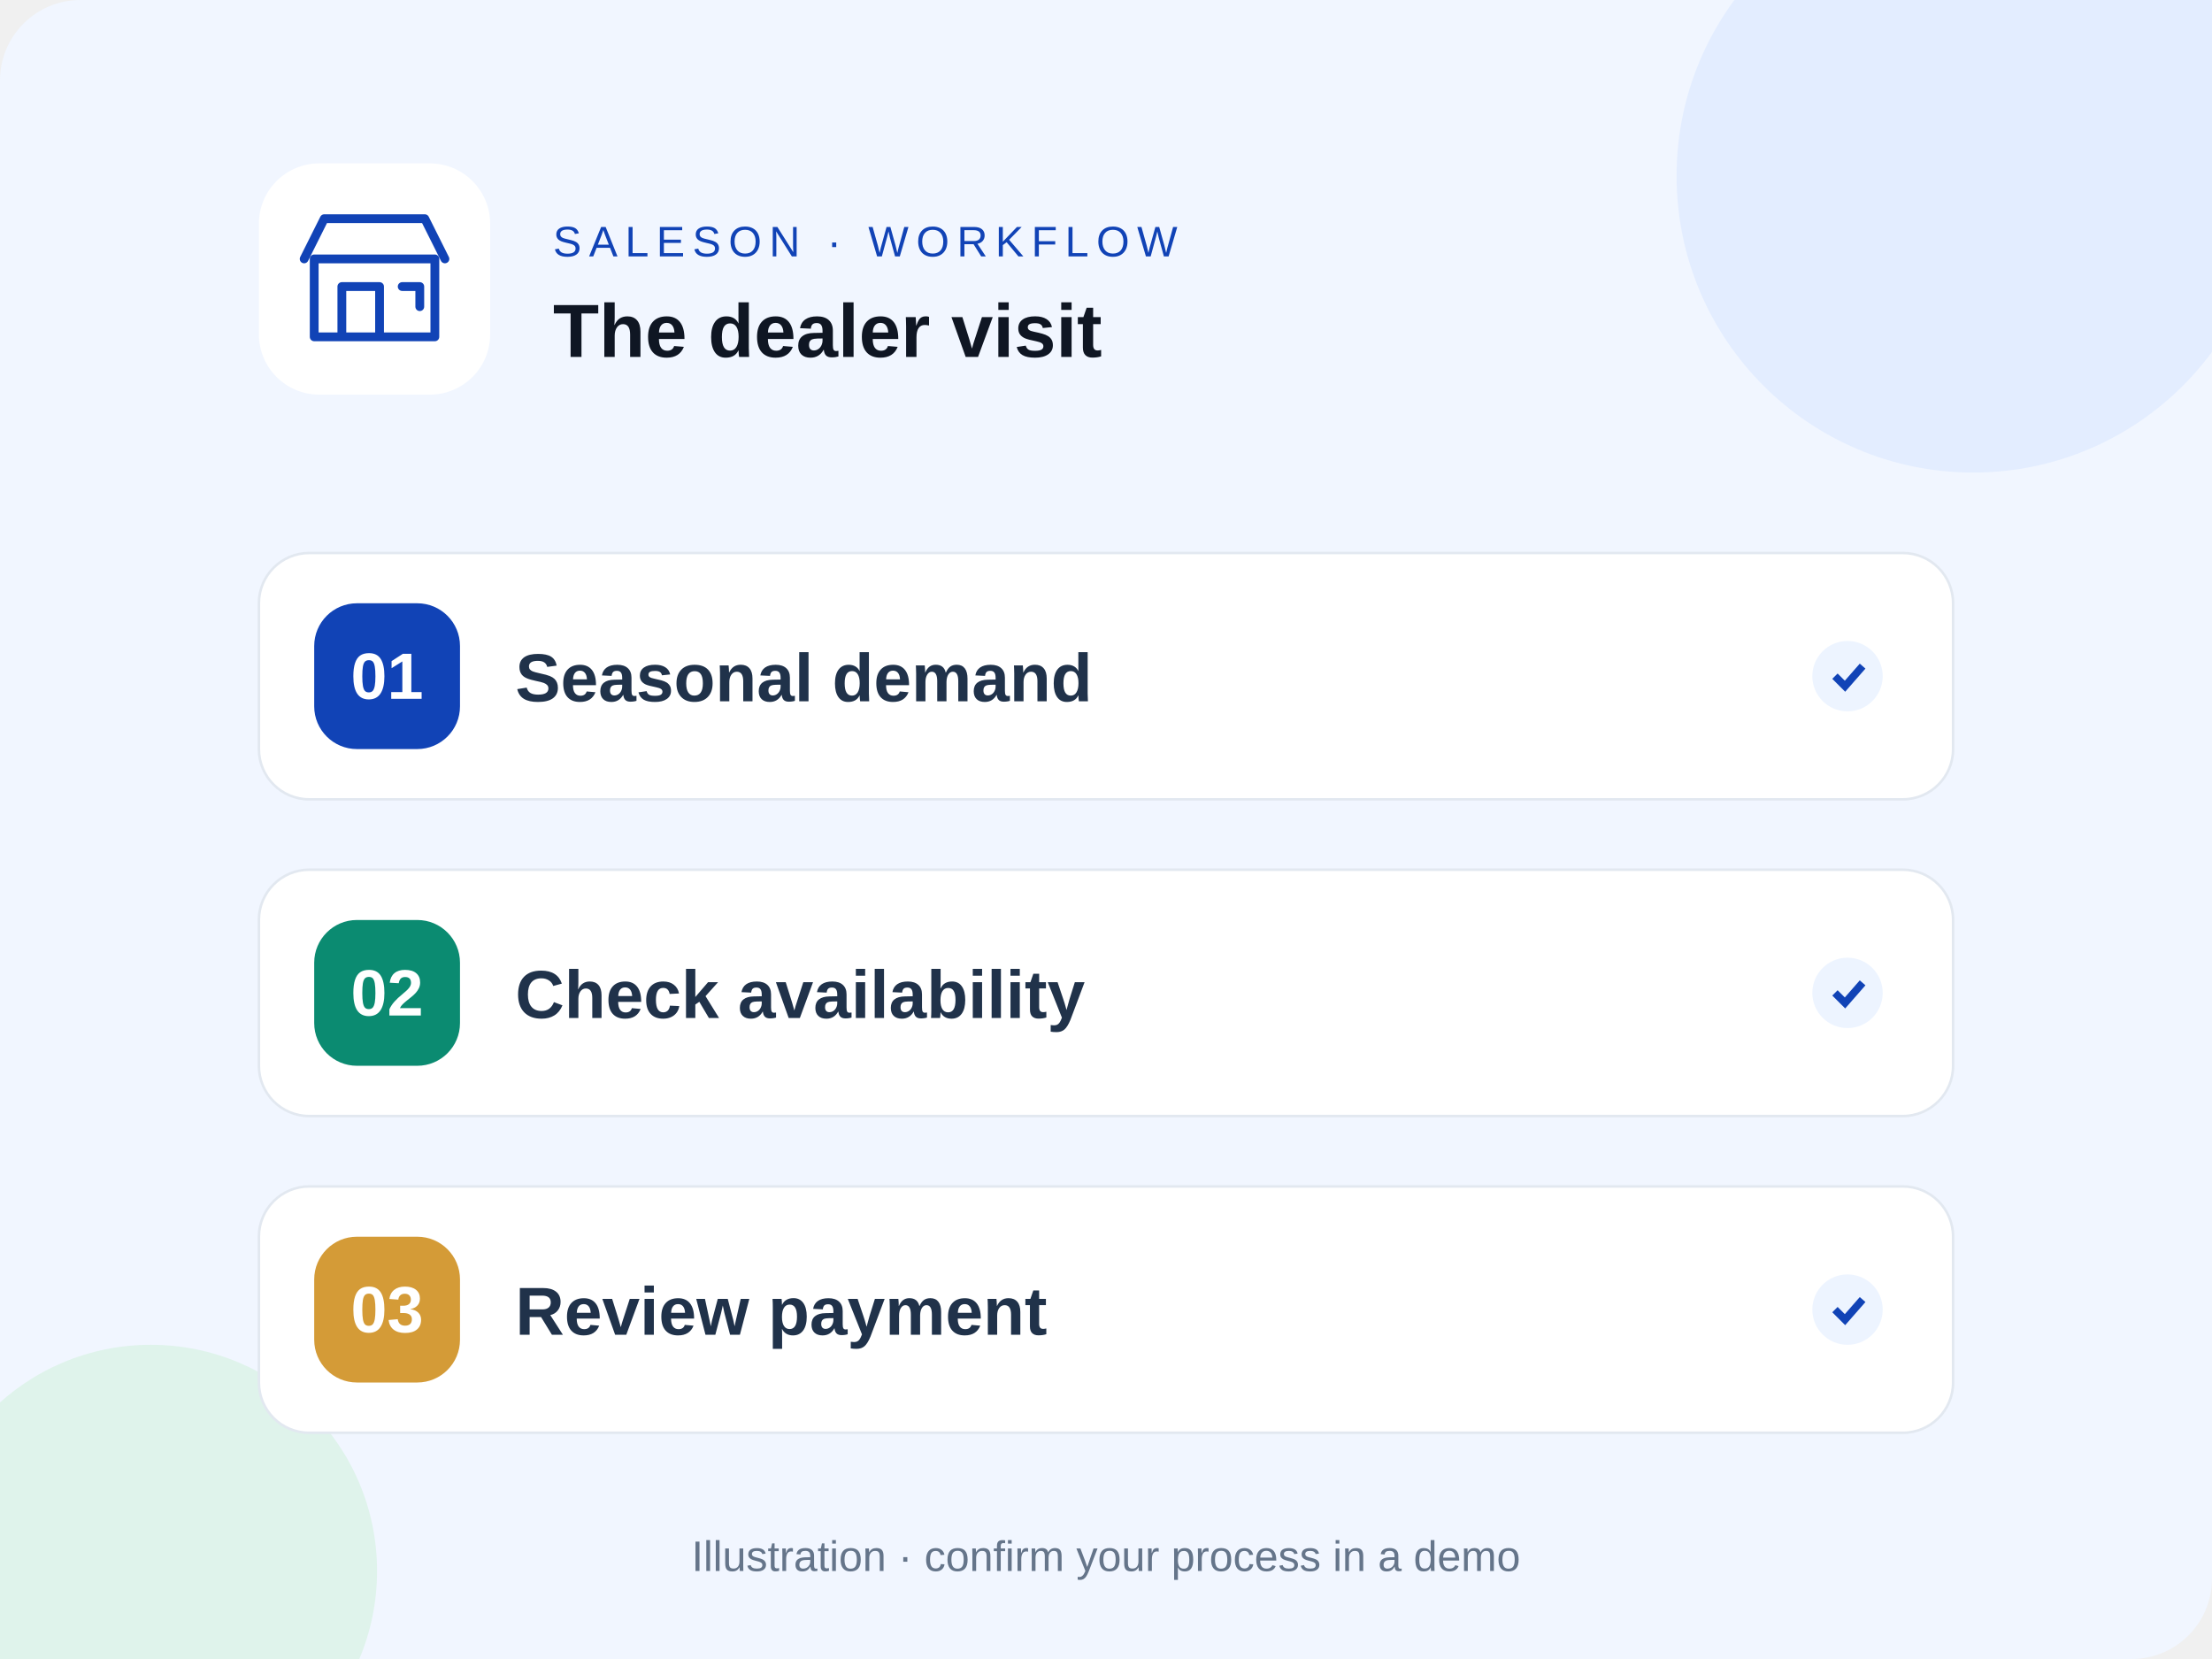
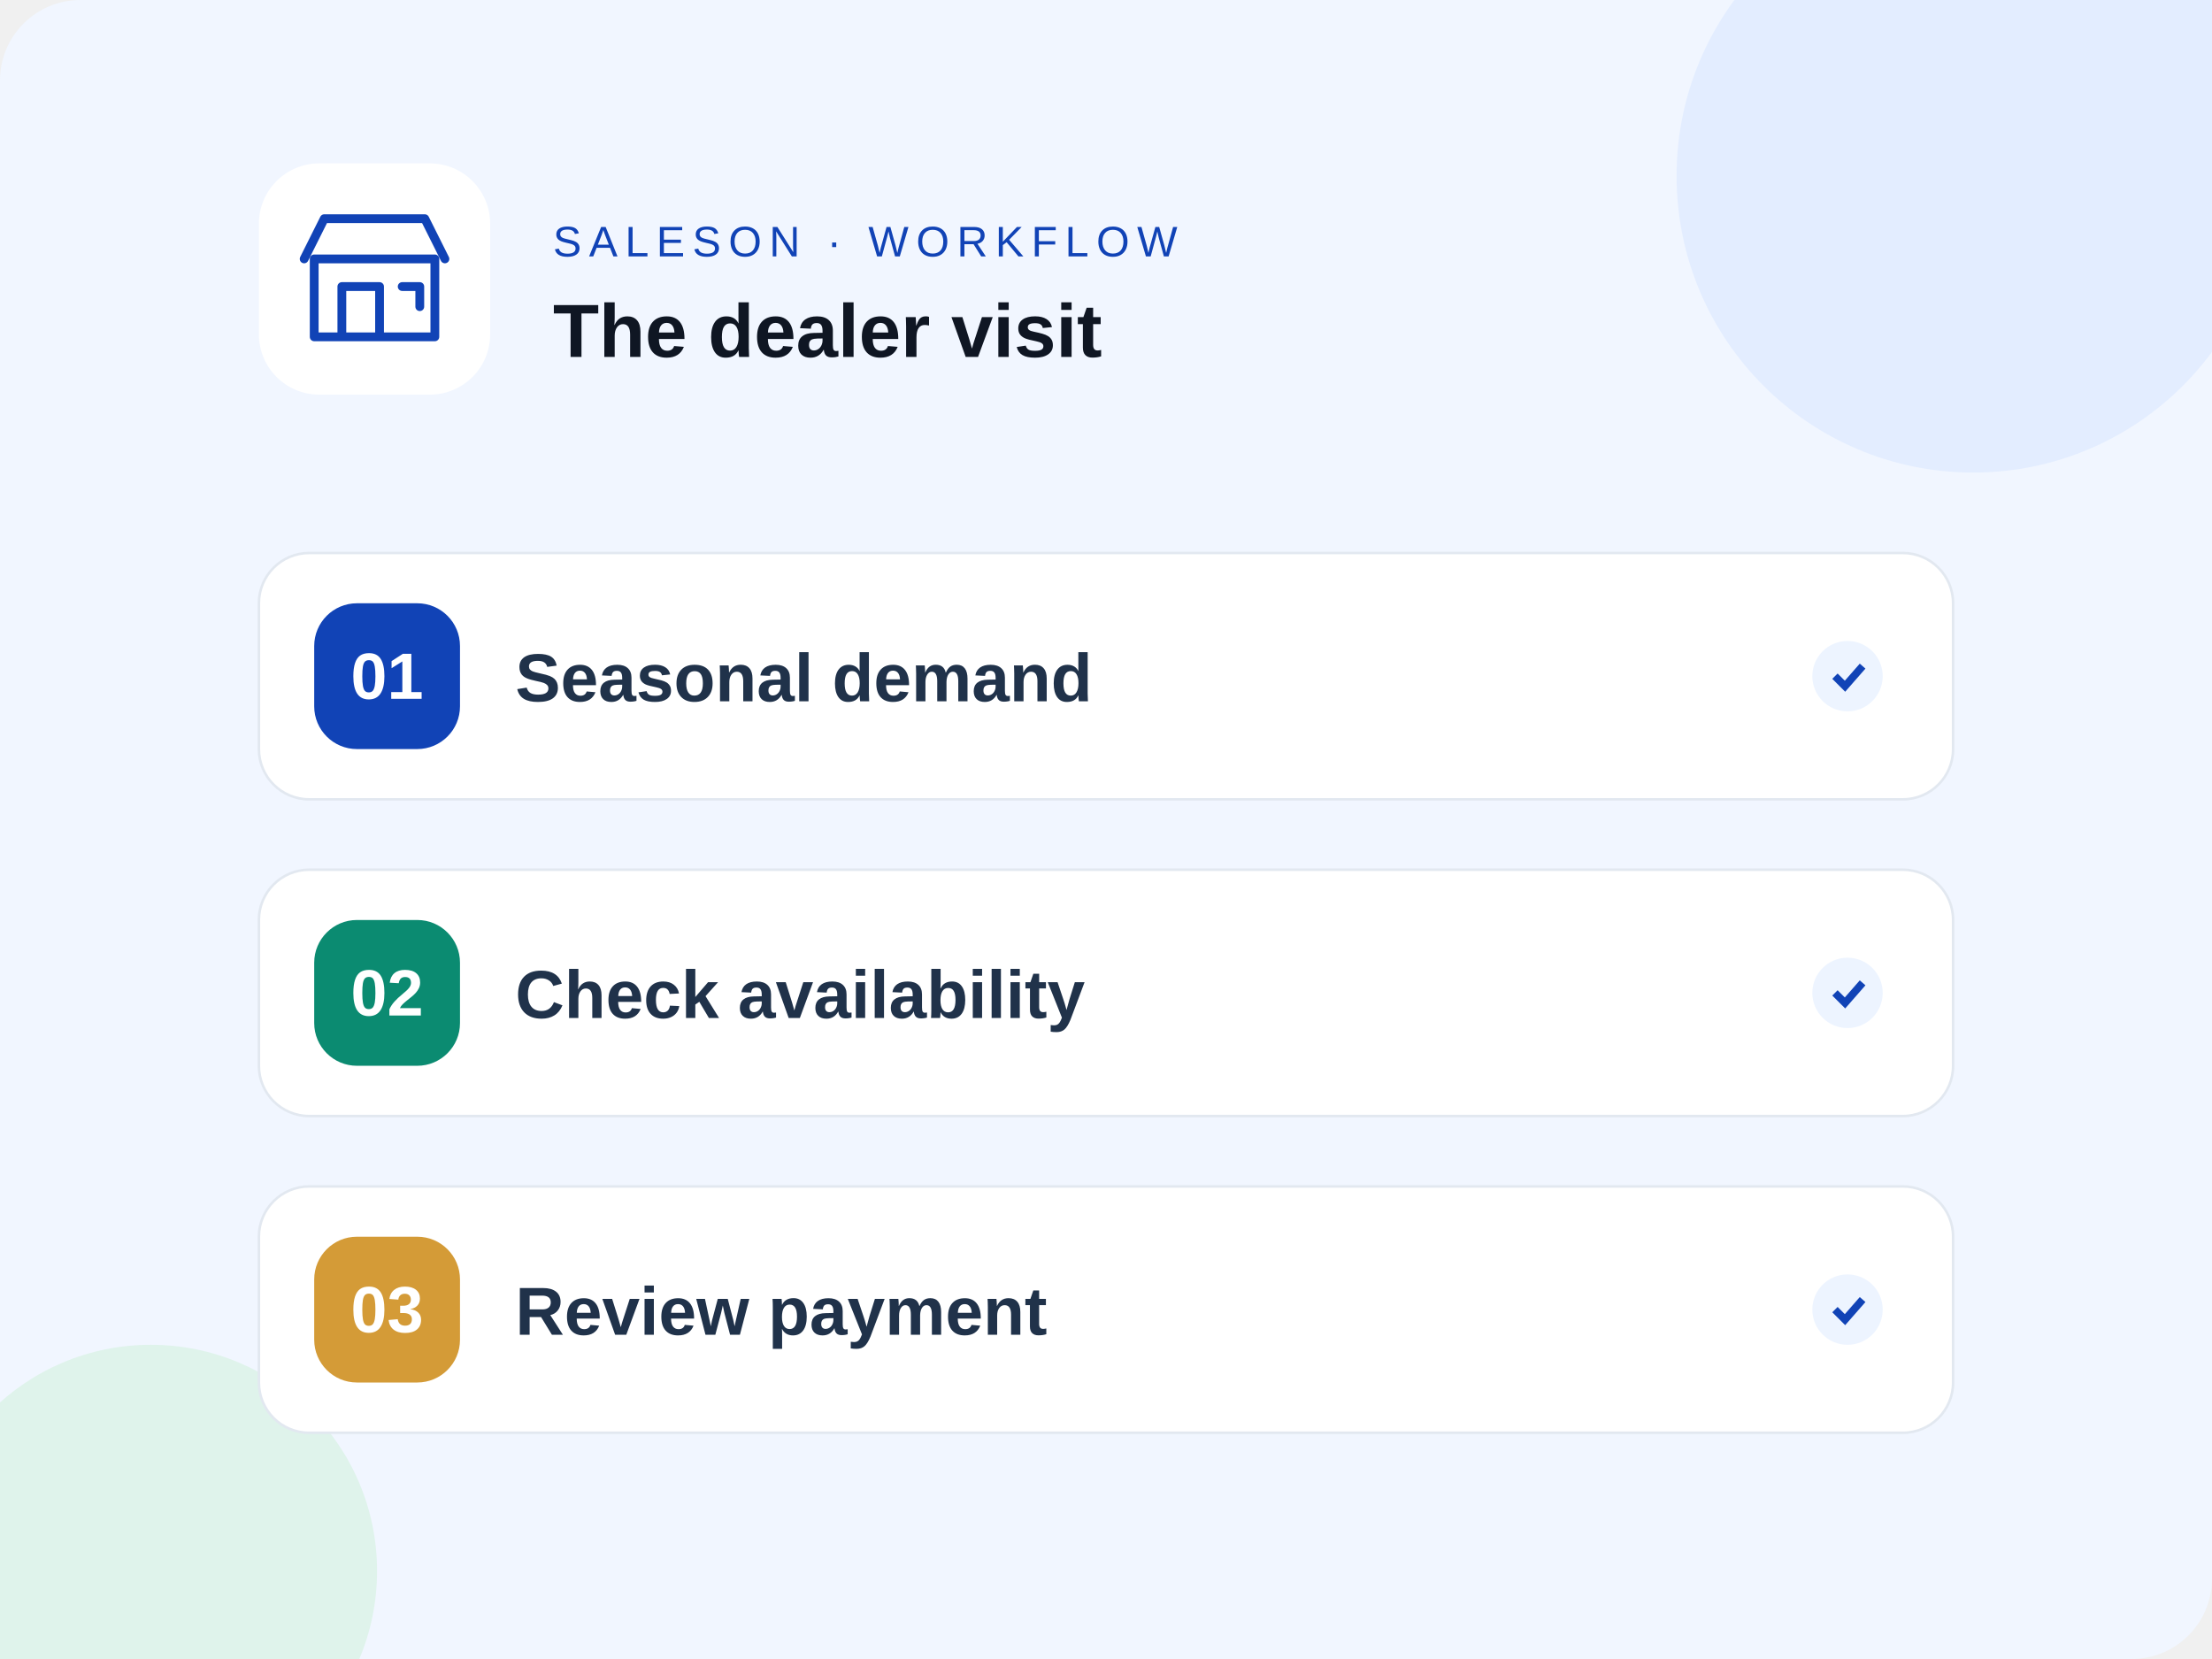
<svg xmlns="http://www.w3.org/2000/svg" width="880" height="660" viewBox="0 0 880 660">
  <defs>
    <linearGradient id="g" x2="1" y2="1">
      <stop stop-color="#eff5ff" />
      <stop offset="1" stop-color="#f6faf9" />
    </linearGradient>
  </defs>
  <rect width="880" height="660" rx="32" fill="#f1f6ff" />
  <circle cx="785" cy="70" r="118" fill="#e3edff" />
  <circle cx="60" cy="625" r="90" fill="#dff3eb" />
  <rect x="103" y="65" width="92" height="92" rx="24" fill="white" />
  <g transform="translate(109 70)" fill="none" stroke="#1143b6" stroke-width="3.5" stroke-linejoin="round" stroke-linecap="round">
    <path d="M16 33h48v31H16zM12 33l8-16h40l8 16M27 64V44h15v20M51 44h7v8" />
  </g>
  <text x="220" y="102" font-family="Arial,sans-serif" font-size="17" letter-spacing="3" fill="#1143b6">SALESON · WORKFLOW</text>
  <text x="220" y="142" font-family="Arial,sans-serif" font-size="30" font-weight="700" fill="#0f1623">The dealer visit</text>
  <g font-family="Arial,sans-serif">
    <rect x="103" y="220" width="674" height="98" rx="20" fill="white" stroke="#e2e8f0" />
    <rect x="125" y="240" width="58" height="58" rx="17" fill="#1143b6" />
    <text x="154" y="278" text-anchor="middle" fill="white" font-size="26" font-weight="700">01</text>
    <text x="205" y="279" font-size="27" font-weight="600" fill="#20324a">Seasonal demand</text>
    <circle cx="735" cy="269" r="14" fill="#edf4ff" />
    <path d="m730 269 4 4 7-8" fill="none" stroke="#1143b6" stroke-width="3" />
    <rect x="103" y="346" width="674" height="98" rx="20" fill="white" stroke="#e2e8f0" />
    <rect x="125" y="366" width="58" height="58" rx="17" fill="#0b8b71" />
    <text x="154" y="404" text-anchor="middle" fill="white" font-size="26" font-weight="700">02</text>
    <text x="205" y="405" font-size="27" font-weight="600" fill="#20324a">Check availability</text>
    <circle cx="735" cy="395" r="14" fill="#edf4ff" />
    <path d="m730 395 4 4 7-8" fill="none" stroke="#1143b6" stroke-width="3" />
    <rect x="103" y="472" width="674" height="98" rx="20" fill="white" stroke="#e2e8f0" />
    <rect x="125" y="492" width="58" height="58" rx="17" fill="#d49b37" />
    <text x="154" y="530" text-anchor="middle" fill="white" font-size="26" font-weight="700">03</text>
    <text x="205" y="531" font-size="27" font-weight="600" fill="#20324a">Review payment</text>
    <circle cx="735" cy="521" r="14" fill="#edf4ff" />
    <path d="m730 521 4 4 7-8" fill="none" stroke="#1143b6" stroke-width="3" />
  </g>
-   <text x="440" y="625" text-anchor="middle" font-family="Arial,sans-serif" font-size="17" fill="#65758a">Illustration · confirm your process in a demo</text>
</svg>
